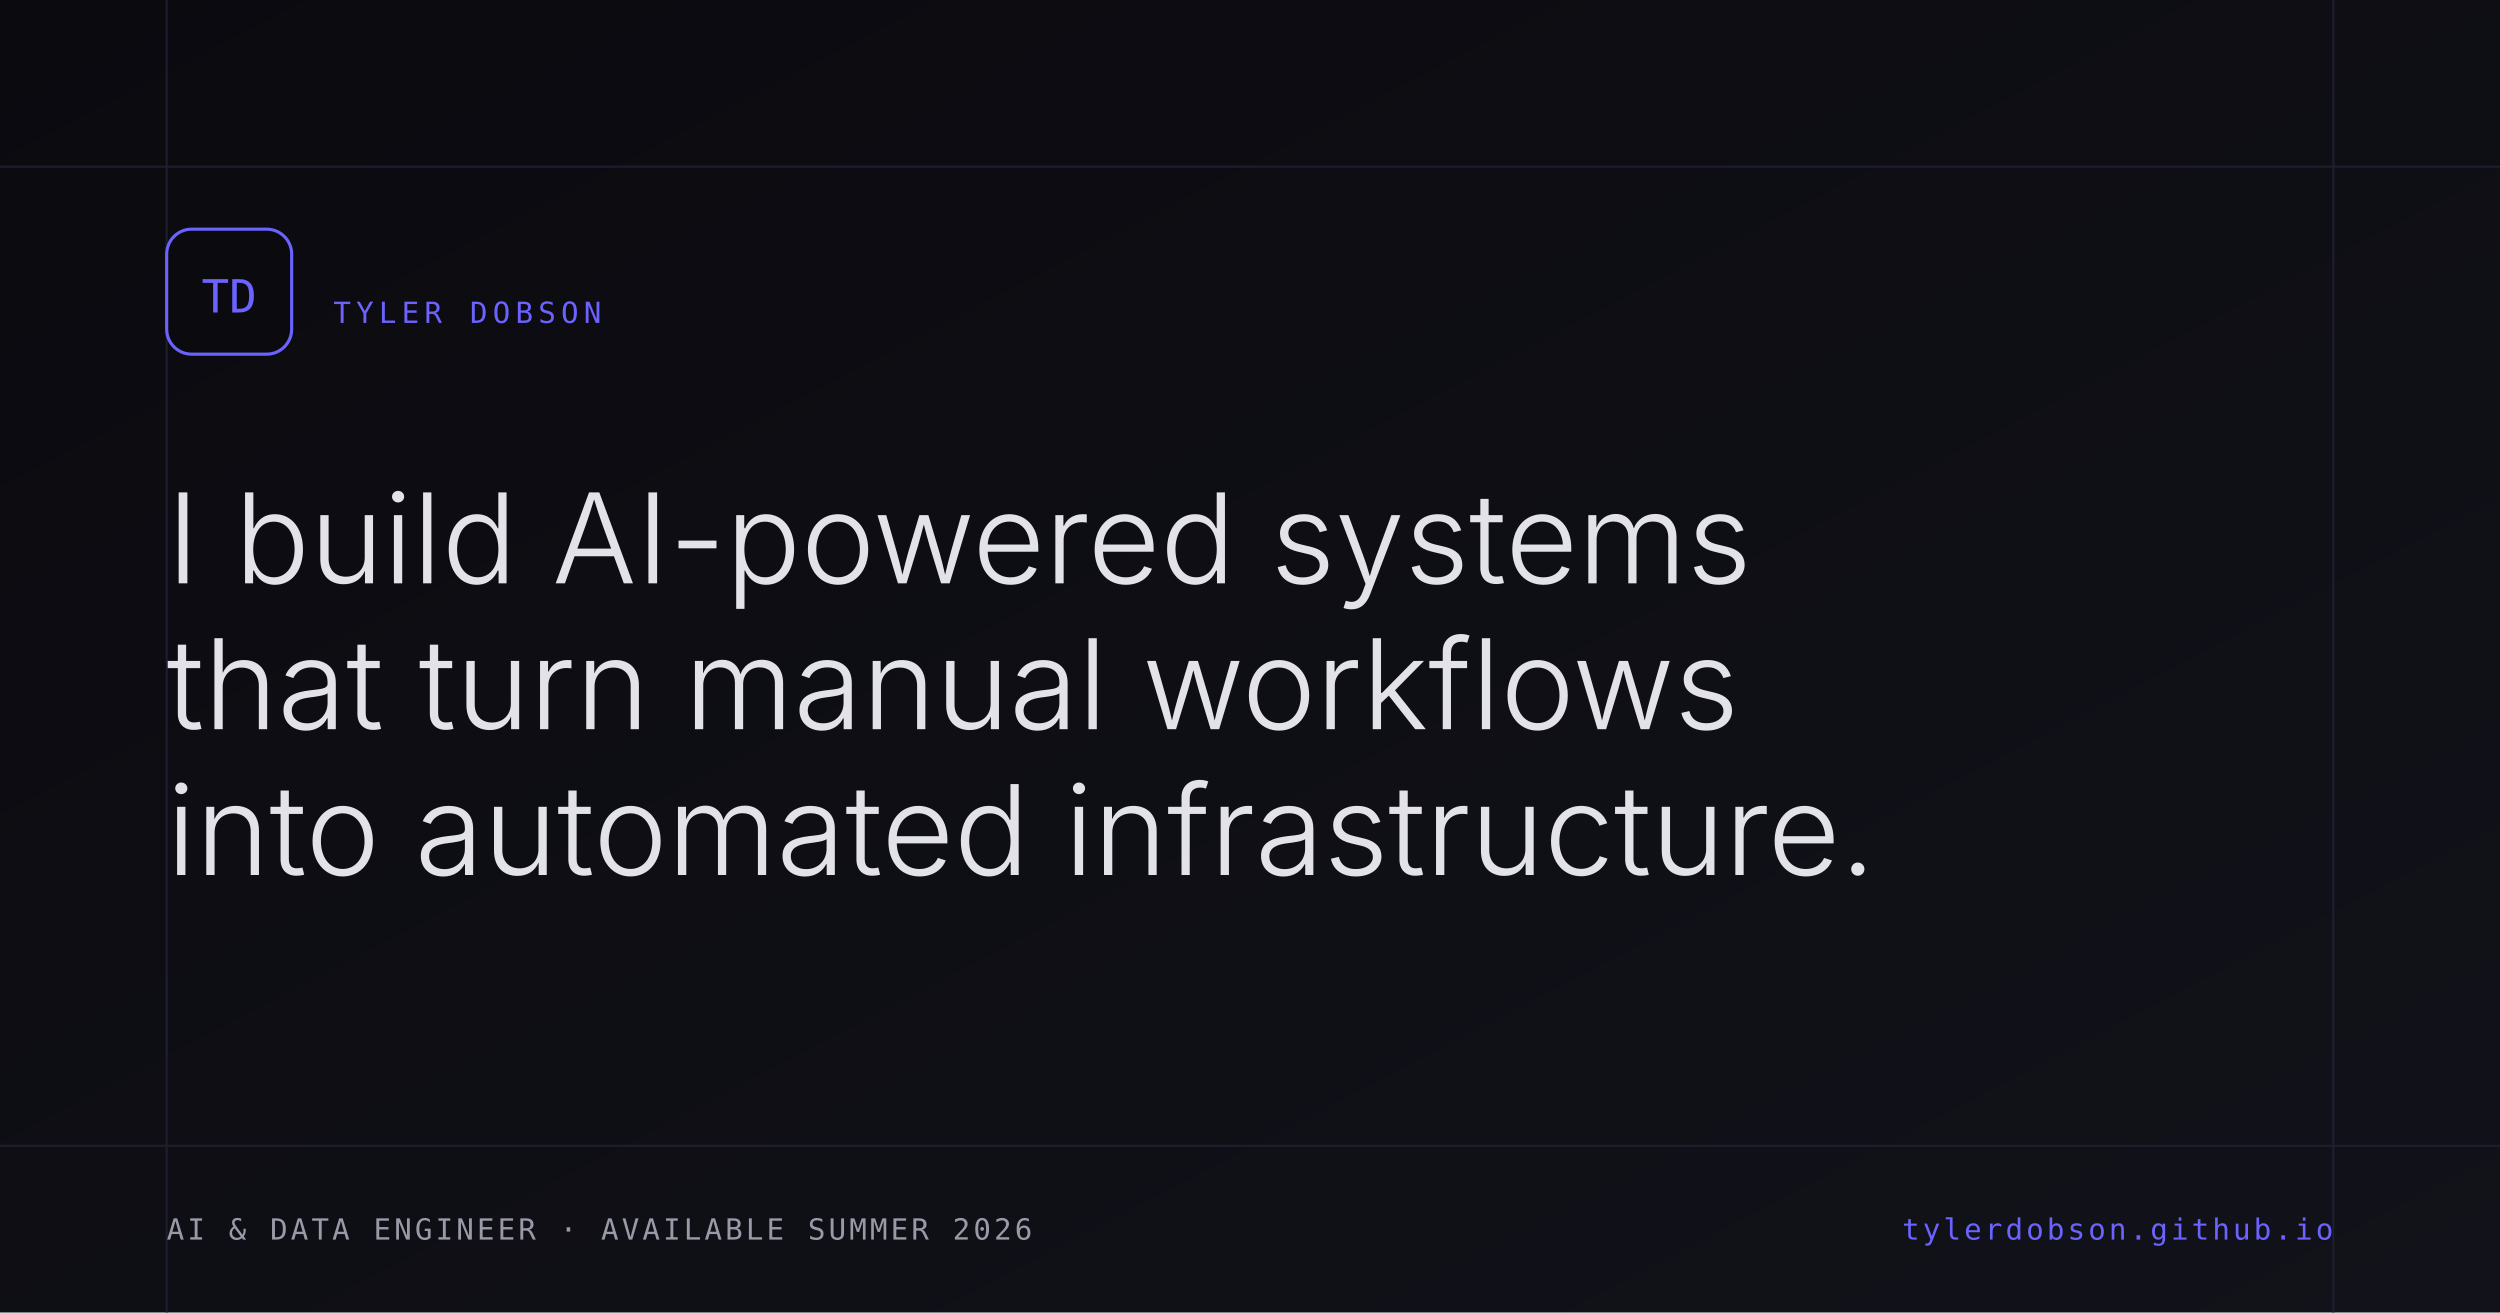
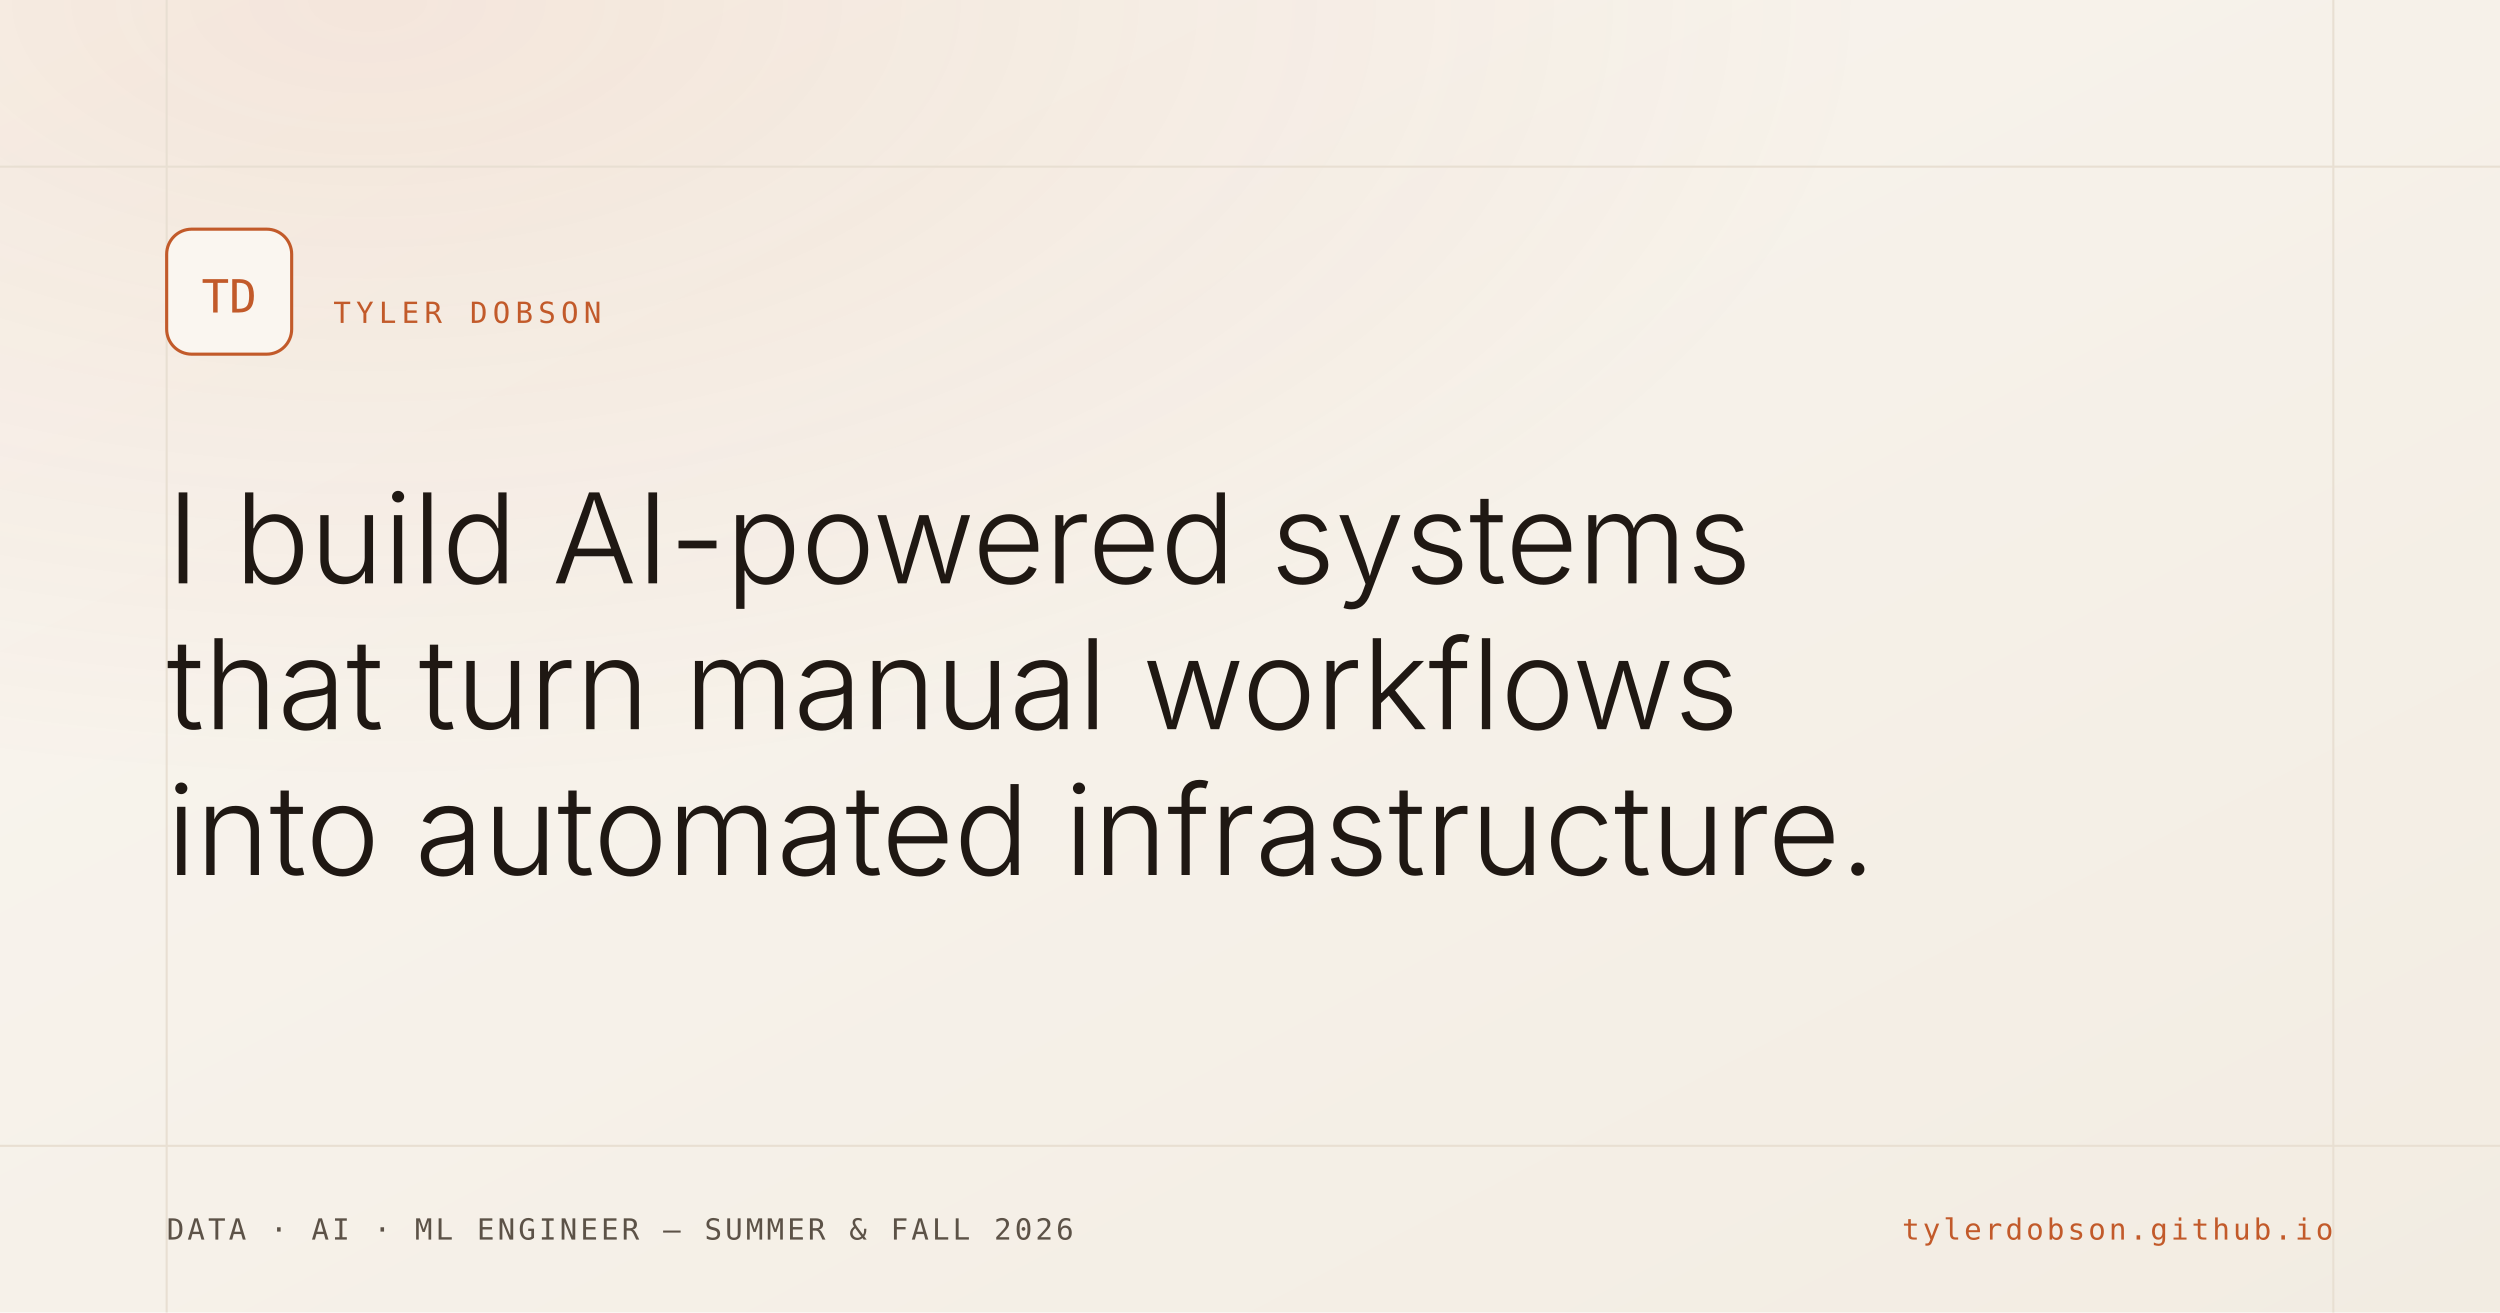
<svg xmlns="http://www.w3.org/2000/svg" viewBox="0 0 1200 630" width="1200" height="630">
  <defs>
    <linearGradient id="bg" x1="0" y1="0" x2="1" y2="1">
-       <stop offset="0%" stop-color="#0A0A0F" />
-       <stop offset="100%" stop-color="#12121A" />
+       <stop offset="0%" stop-color="#FAF6F0" />
+       <stop offset="100%" stop-color="#F2ECE2" />
    </linearGradient>
+     <radialGradient id="wash" cx="15%" cy="0%" r="60%">
+       <stop offset="0%" stop-color="#C25A2A" stop-opacity="0.10" />
+       <stop offset="100%" stop-color="#C25A2A" stop-opacity="0" />
+     </radialGradient>
  </defs>
  <rect width="1200" height="630" fill="url(#bg)" />
-   <g stroke="#1E1E2E" stroke-width="1">
+   <rect width="1200" height="630" fill="url(#wash)" />
+   <g stroke="#E8DFD2" stroke-width="1">
    <line x1="80" y1="0" x2="80" y2="630" />
    <line x1="1120" y1="0" x2="1120" y2="630" />
    <line x1="0" y1="80" x2="1200" y2="80" />
    <line x1="0" y1="550" x2="1200" y2="550" />
  </g>
  <g transform="translate(80, 110)">
-     <rect width="60" height="60" rx="12" fill="#0A0A0F" stroke="#6C63FF" stroke-width="1.5" />
-     <text x="30" y="40" text-anchor="middle" font-family="'IBM Plex Mono', monospace" font-size="22" font-weight="500" fill="#6C63FF">TD</text>
+     <rect width="60" height="60" rx="12" fill="#FAF6F0" stroke="#C25A2A" stroke-width="1.5" />
+     <text x="30" y="40" text-anchor="middle" font-family="'IBM Plex Mono', monospace" font-size="22" font-weight="500" fill="#C25A2A">TD</text>
  </g>
-   <text x="160" y="155" font-family="'IBM Plex Mono', monospace" font-size="14" fill="#6C63FF" letter-spacing="2.5">TYLER DOBSON</text>
-   <text x="80" y="280" font-family="'Inter', sans-serif" font-size="60" font-weight="300" fill="#E2E2E8">I build AI-powered systems</text>
-   <text x="80" y="350" font-family="'Inter', sans-serif" font-size="60" font-weight="300" fill="#E2E2E8">that turn manual workflows</text>
-   <text x="80" y="420" font-family="'Inter', sans-serif" font-size="60" font-weight="300" fill="#E2E2E8">into automated infrastructure.</text>
-   <text x="80" y="595" font-family="'IBM Plex Mono', monospace" font-size="14" fill="#9999A8" letter-spacing="1.5">AI &amp; DATA ENGINEER · AVAILABLE SUMMER 2026</text>
-   <text x="1120" y="595" text-anchor="end" font-family="'IBM Plex Mono', monospace" font-size="14" fill="#6C63FF" letter-spacing="1.5">tylerdobson.github.io</text>
+   <text x="160" y="155" font-family="'IBM Plex Mono', monospace" font-size="14" fill="#C25A2A" letter-spacing="2.5">TYLER DOBSON</text>
+   <text x="80" y="280" font-family="'Inter', sans-serif" font-size="60" font-weight="300" fill="#1F1813">I build AI-powered systems</text>
+   <text x="80" y="350" font-family="'Inter', sans-serif" font-size="60" font-weight="300" fill="#1F1813">that turn manual workflows</text>
+   <text x="80" y="420" font-family="'Inter', sans-serif" font-size="60" font-weight="300" fill="#1F1813">into automated infrastructure.</text>
+   <text x="80" y="595" font-family="'IBM Plex Mono', monospace" font-size="14" fill="#5C5247" letter-spacing="1.5">DATA · AI · ML ENGINEER — SUMMER &amp; FALL 2026</text>
+   <text x="1120" y="595" text-anchor="end" font-family="'IBM Plex Mono', monospace" font-size="14" fill="#C25A2A" letter-spacing="1.5">tylerdobson.github.io</text>
</svg>
